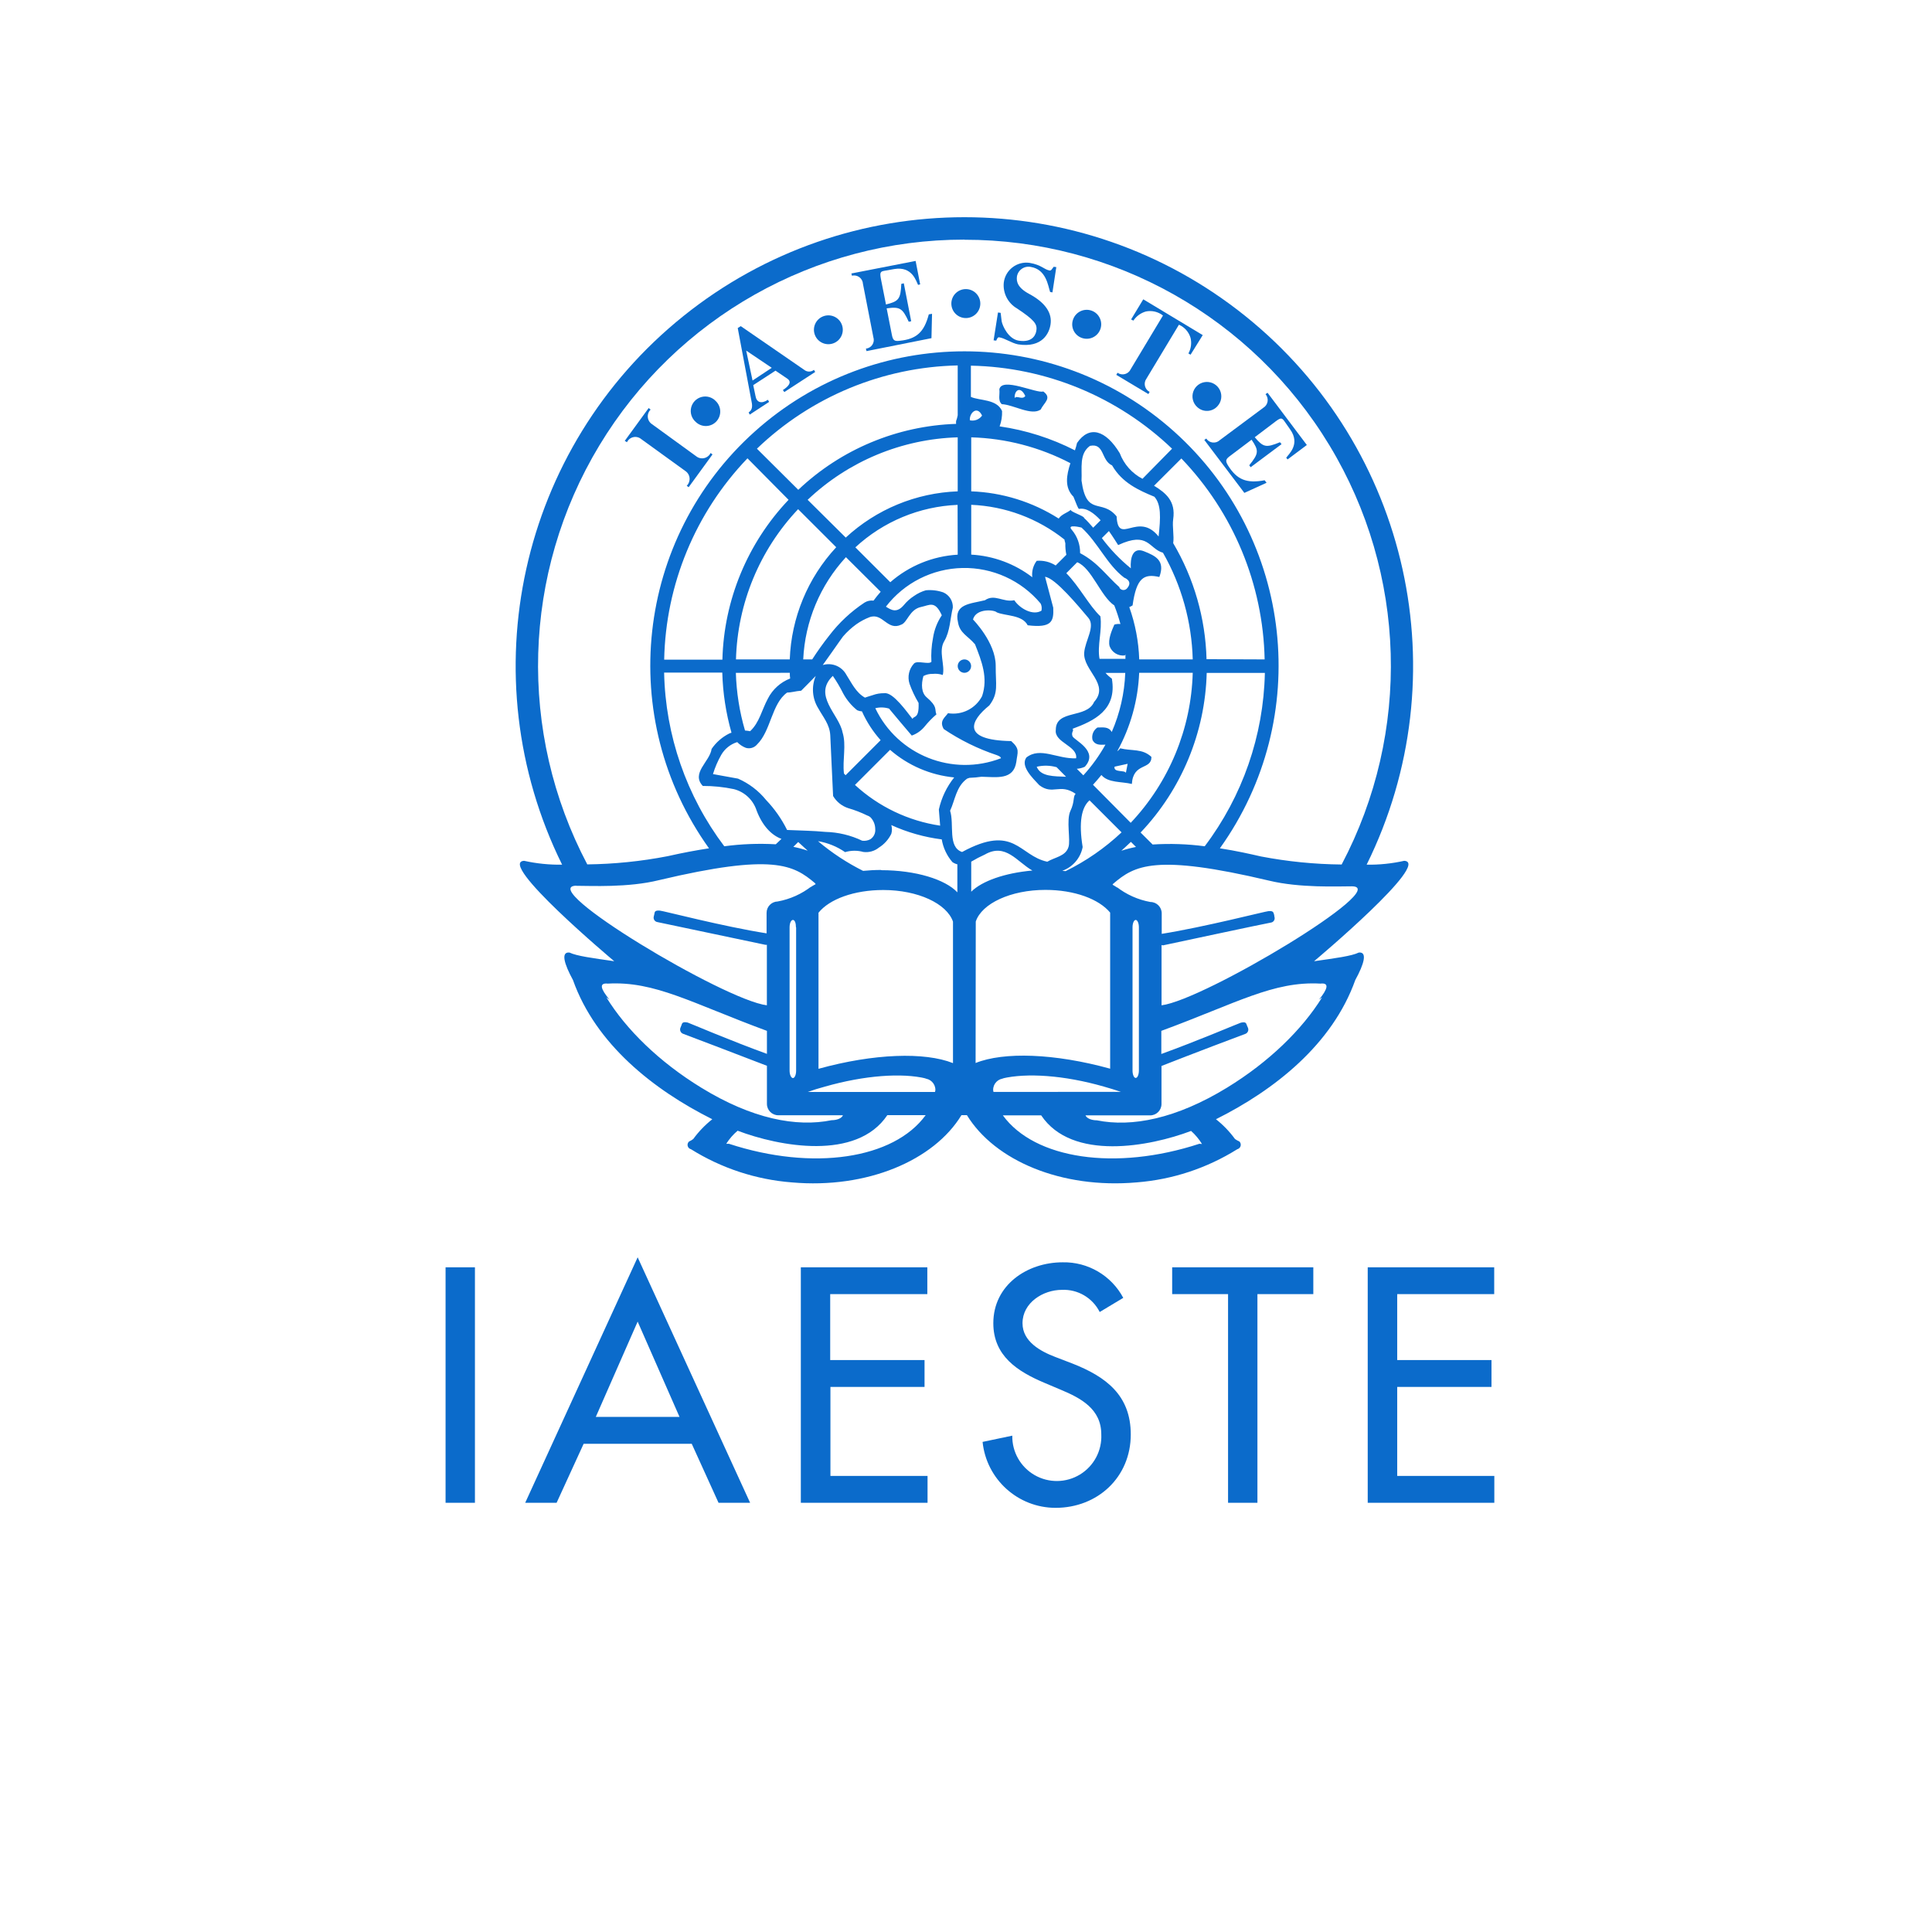
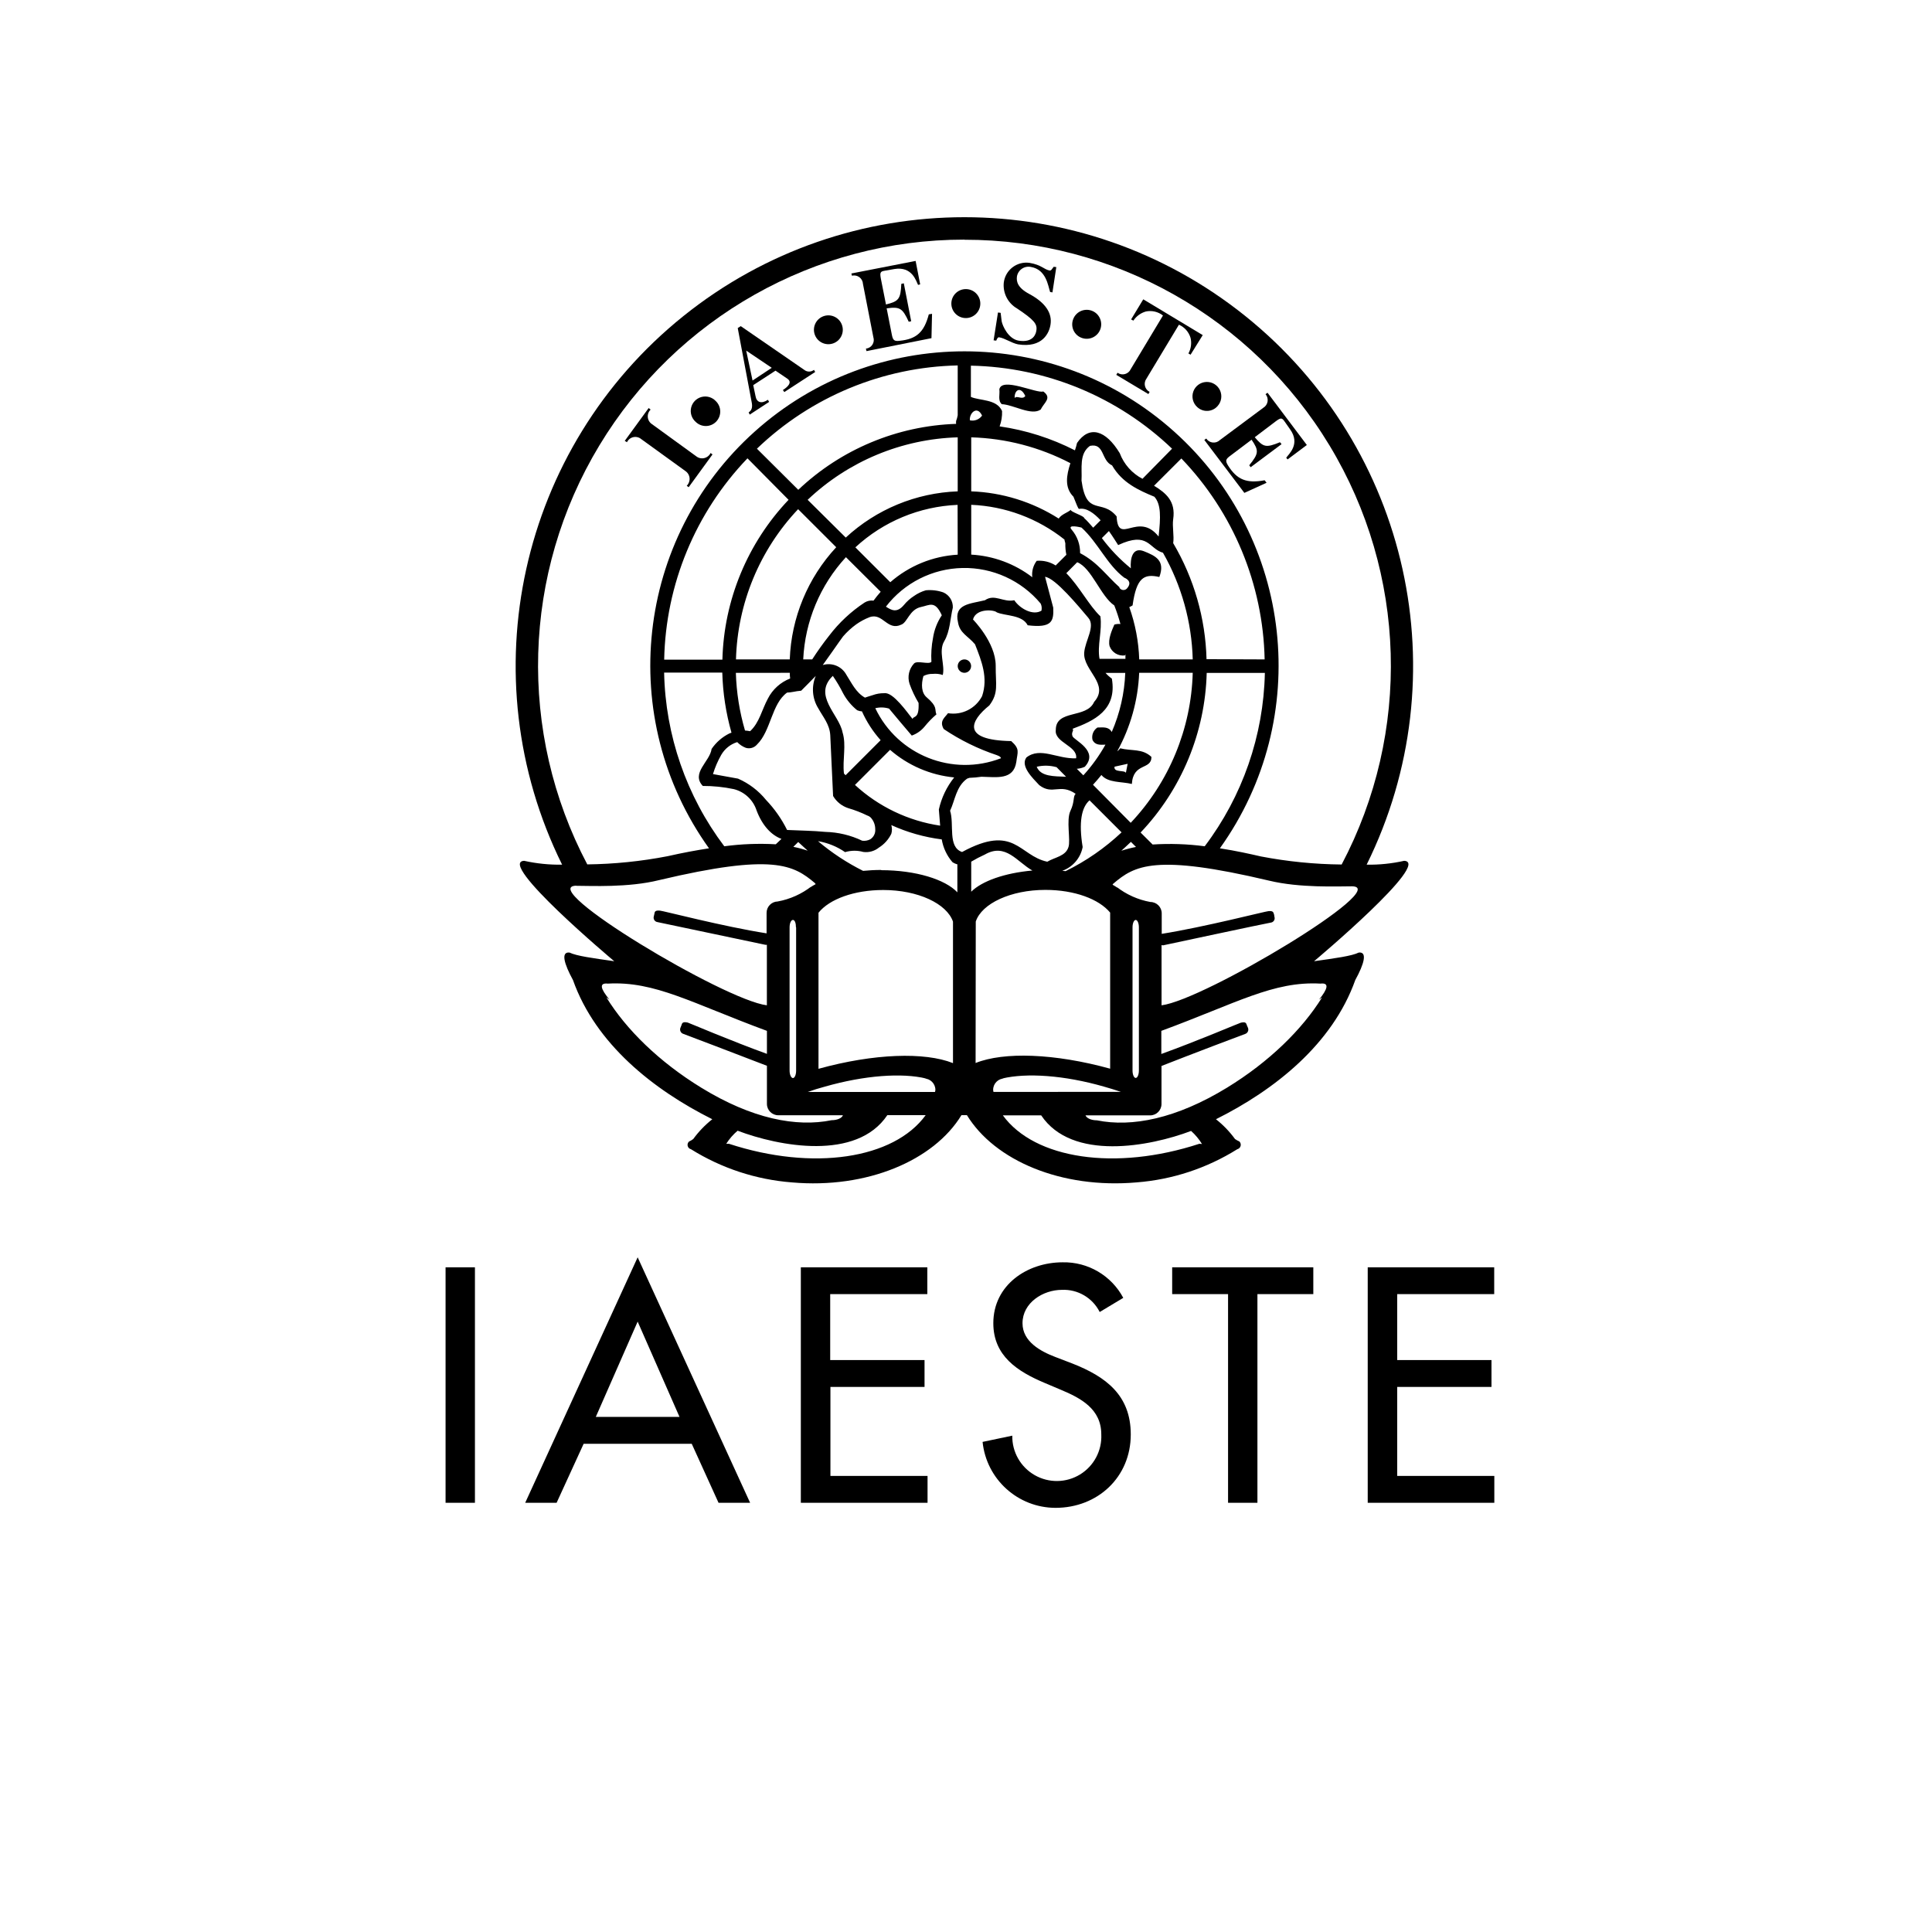
<svg xmlns="http://www.w3.org/2000/svg" id="Layer_1" data-name="Layer 1" viewBox="0 0 340.16 340.16">
  <defs>
-     <style>.cls-1,.cls-2{fill:#0b6bcb;}.cls-1{fill-rule:evenodd;}</style>
+     <style>.cls-1,.cls-2{fill:#fffff;}.cls-1{fill-rule:evenodd;}</style>
  </defs>
  <path class="cls-1" d="M169.8,118.46a1.19,1.19,0,0,0,1.18-1.18,1.18,1.18,0,1,0-2.36,0A1.19,1.19,0,0,0,169.8,118.46Z" />
  <path class="cls-1" d="M247.23,151.56a28.09,28.09,0,0,1-6.61.68,79,79,0,1,0-141.65,0,28.85,28.85,0,0,1-6.69-.68c-4.87.25,15.56,17.43,15.87,17.68-3.73-.54-6.61-.91-7.89-1.53-1.55-.15-.93,2,.62,4.84,4,11.28,14.18,19.33,24.53,24.51a17.7,17.7,0,0,0-3.35,3.48,3.39,3.39,0,0,1-.74.44.79.79,0,0,0,.34,1.36,39.25,39.25,0,0,0,17.76,5.84c13.22,1.17,25-3.86,29.86-11.84h.49v-.09h0v.09h.47c4.9,8,16.63,13,29.87,11.84a39.13,39.13,0,0,0,17.73-5.84.81.81,0,0,0,.38-1.36,4.39,4.39,0,0,1-.78-.44,17.7,17.7,0,0,0-3.35-3.48c10.37-5.18,20.51-13.22,24.53-24.51,1.55-2.82,2.17-5,.62-4.84-1.24.62-4.16,1-7.88,1.53C231.66,169,252.1,151.81,247.23,151.56ZM169.8,42.21a75,75,0,0,1,66.42,110A79.39,79.39,0,0,1,222,150.79c-1.88-.43-4.4-1-7.22-1.43a55.31,55.31,0,1,0-89.95,0c-2.22.34-4.61.78-7.3,1.39a79.35,79.35,0,0,1-14.13,1.44,75,75,0,0,1,66.4-110ZM145.23,191.32c7-2,13.61-2.46,17.83-1.43h-.37a2,2,0,0,1,2,2,1.72,1.72,0,0,1-.07.37h-3.2l0,0,0,0H142.22C143.18,191.91,144.18,191.6,145.23,191.32ZM127.52,149a52.56,52.56,0,0,1-10.59-30.58h10.24A43,43,0,0,0,128.79,129l-.36.13a8.18,8.18,0,0,0-3.14,2.73c-.15,1.12-1.09,2.21-1.7,3.27s-.9,2.14.15,3.25a26.14,26.14,0,0,1,5.47.56,5.68,5.68,0,0,1,4,3.76c1,2.65,2.6,4.35,4.38,5l-1,.95A47.84,47.84,0,0,0,127.52,149Zm84.91-32.94a42.34,42.34,0,0,0-5.87-20.43c.19-1.33-.19-2.87,0-4.23.46-3.14-1.25-4.58-3.37-5.88L208,80.72a52.64,52.64,0,0,1,14.66,35.38Zm-68.32,72.08V160.7c1.93-2.4,6.28-4,11.4-4,6.12,0,11.19,2.4,12.28,5.57v24.91C162.82,185.2,153.87,185.48,144.11,188.18ZM203.25,87.46c1.18,1.34,1.12,3.57.74,7-3.63-4.54-7.14,1.74-7.39-3.54-2.64-3.23-5.31.15-6.18-6.31.12-2.17-.46-4.72,1.49-6.11,2.59-.53,1.93,2.57,3.89,3.44C197.56,85,200.48,86.32,203.25,87.46Zm-14.25,0c.52,1.24.8,2.14,1,2.14,1.29-.24,2.61.75,3.78,2l-1.31,1.31c-.52-.58-1-1.17-1.61-1.72.13-.31-2.7-1.18-2.29-1.46-.62.56-1.63.77-2.17,1.57A30.69,30.69,0,0,0,171,86.51V77a40.18,40.18,0,0,1,17.46,4.55C187.77,83.67,187.38,85.84,189,87.46Zm6.74,41.42c-.55-1-1.59-.79-2.52-.79a2.05,2.05,0,0,0-.87,2.17c.48,1,1.4.87,2.28.85a29,29,0,0,1-3.89,5.4l-1.15-1.15A4,4,0,0,0,191,135c2.55-2.8-1.89-4.66-2.17-5.38s.34-1,0-1.3c3.76-1.4,7.89-3.29,6.93-8.84a6.07,6.07,0,0,1-1.11-1h3.47A28.73,28.73,0,0,1,195.74,128.88Zm-7.62,20.26c-.5,1.62-2.36,1.77-3.73,2.58-5-1.06-5.74-6.74-15-1.71-2.58-.87-1.34-4.88-2.11-7.27.87-1.83,1.05-4.26,3-5.65l.41-.14a18.79,18.79,0,0,0,2.11-.19c2.64.05,5.66.64,6.14-2.62.21-1.74.69-2.24-.9-3.66-8.91-.16-7.17-3.61-3.85-6.28,1.68-2.24,1.09-3.63,1.12-7,0-4.1-4-8.13-4-8.13.53-2,3.73-1.74,4.2-1.25,1.52.65,4.47.4,5.43,2.27,4.32.53,4.6-.75,4.5-3.1L184,101.56c1.8.19,6,5.31,7.61,7.21,1.31,1.51-.56,4-.72,6.15-.21,3.13,4.54,5.52,1.75,8.66-1.31,3-6.75,1.27-6.75,4.93-.3,2.24,3.89,2.8,3.58,5-3.3.16-6.31-2.07-8.76-.14-1.09,1.52,1.08,3.6,2.27,4.87,2.39,1.83,3.6-.4,6.4,1.52-.5.5-.13,1.37-.91,3S188.53,147.93,188.12,149.14ZM171,157v-5.29a22.82,22.82,0,0,1,2.39-1.25c3.68-2.12,5.68,1.3,8.38,2.81C176.9,153.7,172.89,155.12,171,157Zm-15.84-3.83c-1.1,0-2.16.06-3.2.16a40.24,40.24,0,0,1-7.94-5.23,11.82,11.82,0,0,1,4.77,1.93A5.81,5.81,0,0,1,152,150a3.61,3.61,0,0,0,2.75-.77,5.91,5.91,0,0,0,2.18-2.43,2.72,2.72,0,0,0,0-1.53,30.77,30.77,0,0,0,8.88,2.52,8.22,8.22,0,0,0,1.88,4,2.76,2.76,0,0,0,.87.39v4.93C166.42,154.83,161.22,153.21,155.14,153.21ZM187.42,95c0,.23.13.46.15.68a8.76,8.76,0,0,0,.18,2l-1.88,1.88a5.4,5.4,0,0,0-3.34-.82,4,4,0,0,0-.78,2.89A19.47,19.47,0,0,0,171,97.65V88.88A28.28,28.28,0,0,1,187.42,95Zm-4,12.48c-1.49,1-3.85-.31-4.84-1.8-1.93.43-3.45-1.18-5.16,0-2.64.65-5.5.65-4.75,3.88.31,1.93,1.71,2.36,3,3.88,1.18,3,2.33,5.91,1.24,9.13a5.72,5.72,0,0,1-6,3c-.53.75-1.58,1.36-.75,2.79a38.53,38.53,0,0,0,9.36,4.6c.55.2.7.38.72.54a17.52,17.52,0,0,1-22.13-8.81,4.57,4.57,0,0,1,2.42.07l2,2.39,2,2.36a5.13,5.13,0,0,0,2.23-1.55,16.45,16.45,0,0,1,2.11-2.18c-.37-.93.28-1.3-1.71-3-.93-.78-1-2.26-.58-3.75a3.25,3.25,0,0,1,1.64-.38,4.16,4.16,0,0,1,1.77.19c.43-1.74-.8-4.16.25-5.93s1.06-4.07,1.52-5.93a2.79,2.79,0,0,0-1.68-2.68,7.28,7.28,0,0,0-3.07-.37,7,7,0,0,0-2.08,1,7.73,7.73,0,0,0-1.8,1.61c-1.21,1.42-2.16.92-3.15.27a17.47,17.47,0,0,1,27.24-.55A1.83,1.83,0,0,1,183.37,107.46ZM165.3,142.53c.08.93.14,1.89.23,2.84a28.29,28.29,0,0,1-15-7.17l6.18-6.18A20.16,20.16,0,0,0,168,136.88,13.85,13.85,0,0,0,165.3,142.53Zm-20.44-25.44,1.7-2.39c.84-1.22,1.75-2.48,1.87-2.64a13.67,13.67,0,0,1,2.33-2.14,10.78,10.78,0,0,1,2.33-1.25c1.18-.43,1.95.19,2.76.78s1.62,1.11,2.83.53c1.09-.38,1.43-2.67,3.48-3.11,1.52-.31,2.45-1.21,3.66,1.46a9.76,9.76,0,0,0-1.55,4,16.87,16.87,0,0,0-.28,4.19c-.25.28-.87.19-1.49.13s-1.24-.13-1.55.15a3.61,3.61,0,0,0-.81,3.6,19,19,0,0,0,1.59,3.36c.06,1.49-.16,2-.41,2.27s-.53.22-.65.55c-.47-.55-1.3-1.74-2.24-2.76s-1.93-1.9-2.77-1.77a5.61,5.61,0,0,0-2,.34c-.75.22-1.37.44-1.37.44-1.61-.91-2.36-2.61-3.26-4A3.56,3.56,0,0,0,144.86,117.09Zm23.76-19.43a19.74,19.74,0,0,0-11.87,4.85l-6.15-6.14a28.21,28.21,0,0,1,18-7.48Zm-13.56,6.53c-.43.49-.86,1-1.26,1.56a2.41,2.41,0,0,0-1.58.34A25.49,25.49,0,0,0,146,111.9c-1.07,1.35-2.08,2.77-3,4.2h-1.58a28.5,28.5,0,0,1,7.52-18ZM146.63,119a25,25,0,0,1,1.83,3.1,9.77,9.77,0,0,0,2.46,2.95,2.37,2.37,0,0,0,.84.2,19.57,19.57,0,0,0,3.29,5.07l-6.17,6.17-.29-.3c-.28-2.46.46-5-.25-7.26-.31-1.61-1.65-3.23-2.43-4.87S144.83,120.75,146.63,119Zm39.32,16,1.75,1.76c-2.12-.09-4.47,0-5.17-1.76A6.92,6.92,0,0,1,186,135.07Zm7.64-19c-.43-2.35.5-5,.15-7.49-2-1.9-3.74-5.31-6-7.59l1.92-1.93c2.54,1,4.13,6,6.53,7.61a30.5,30.5,0,0,1,1.08,3.27,2.7,2.7,0,0,0-1.07.1c-.44,1-1.15,2.61-.84,3.79a2.52,2.52,0,0,0,2.7,1.64,2,2,0,0,0,.09-.2c0,.27,0,.53,0,.8Zm3.51-12.61c-2.27-2-3.79-4.35-6.93-6a6.16,6.16,0,0,0-1.46-4.1c-1-1.11,1.71-.4,1.71-.4,2.92,2.67,4.5,6.55,7.52,8.82,0,0,1.58.55.56,1.8A.83.83,0,0,1,197.1,103.49ZM170.76,74c-.12-1.27,1.28-2.67,2.15-.83A2.07,2.07,0,0,1,170.76,74Zm-2.14,3v9.51a30.67,30.67,0,0,0-19.71,8.14L142.2,88A40.09,40.09,0,0,1,168.62,77ZM147.23,96.35a30.66,30.66,0,0,0-8.18,19.75h-9.47a40.09,40.09,0,0,1,10.94-26.45Zm-8.17,22.11c0,.33,0,.65.06,1A7.39,7.39,0,0,0,135.2,123c-1.08,2-1.49,4.22-3.13,5.74a6.94,6.94,0,0,0-.9-.12,40.46,40.46,0,0,1-1.61-10.15Zm-9.26,12.2a4.18,4.18,0,0,0,1.49,1,1.87,1.87,0,0,0,2-.58c1.22-1.18,1.87-3,2.55-4.76s1.39-3.41,2.74-4.38a7,7,0,0,0,1.05-.12,12.18,12.18,0,0,1,1.43-.21l1.3-1.31,1.27-1.3a6.2,6.2,0,0,0,.44,5.71c.84,1.53,2,2.82,2.11,4.72l.25,5.37.25,5.35a4.83,4.83,0,0,0,2.67,2.14,20.67,20.67,0,0,1,3.36,1.3,1.48,1.48,0,0,1,.62.38,3,3,0,0,1,.77,2,1.92,1.92,0,0,1-.87,1.8,2.38,2.38,0,0,1-1.43.25,15.9,15.9,0,0,0-6.46-1.55c-2.32-.22-4.19-.22-6.76-.34a21.37,21.37,0,0,0-3.7-5.28,13.1,13.1,0,0,0-4.94-3.76l-2.21-.4-2.2-.4a16.68,16.68,0,0,1,1.46-3.39A4.93,4.93,0,0,1,129.8,130.66Zm42,31.59c1.05-3.17,6.15-5.57,12.26-5.57,5.13,0,9.44,1.62,11.4,4v27.48c-9.78-2.7-18.73-3-23.69-1Zm15.85-8.87-.62-.06a5.55,5.55,0,0,0,3.59-4.18c-.72-4.39-.2-7,1.21-8.23l5.64,5.64A40.27,40.27,0,0,1,187.61,153.38Zm4.79-15.21c.52-.56,1-1.13,1.48-1.72,1.17,1.42,3.56,1.13,5.36,1.58.25-3.83,3.45-2.4,3.45-4.76-1.61-1.52-3.45-1-5.5-1.52a1.79,1.79,0,0,1-.53.53,31.29,31.29,0,0,0,3.87-13.82H210a40.06,40.06,0,0,1-10.92,26.41Zm3.83-3.19,2.27-.5-.31,1.59C198,135.54,196.05,136.07,196.23,135Zm4.31-18.88a30.52,30.52,0,0,0-1.75-9.21,3.57,3.57,0,0,0,.58-.3c.68-4.88,2-5.62,4.71-5,1.09-2.92-.7-3.73-2.7-4.53s-2.45,1.21-2.32,3A29.84,29.84,0,0,1,194,94.74l1.24-1.24c.71,1,1.28,1.93,1.63,2.47,5.34-2.49,5.36.63,7.89,1.35A40.07,40.07,0,0,1,210,116.1Zm.57-31.8a8.45,8.45,0,0,1-4-4.51c-2.48-4.1-5.37-4.94-7.52-1.8a13,13,0,0,1-.37,1.3A42.42,42.42,0,0,0,176,75.07a7,7,0,0,0,.43-2.7c-.94-2.15-3.95-1.79-5.49-2.49v-5.5A52.76,52.76,0,0,1,206.36,79ZM168.62,73.12a5.57,5.57,0,0,1-.28,1,1.85,1.85,0,0,0,0,.51,42.41,42.41,0,0,0-27.79,11.61L133.27,79a52.66,52.66,0,0,1,35.35-14.66Zm-37,7.59L138.84,88a42.43,42.43,0,0,0-11.65,28.14H116.94A52.72,52.72,0,0,1,131.59,80.71Zm8.92,67.54c.55.52,1.09,1,1.67,1.53a19.12,19.12,0,0,0-2.53-.68Zm34.38,44a1.68,1.68,0,0,1-.06-.37,2,2,0,0,1,2-2h-.37c4.25-1,10.81-.59,17.86,1.43,1,.28,2,.59,3,.93Zm24.22-44,.87.87a21.19,21.19,0,0,0-2.58.67C198,149.28,198.55,148.76,199.11,148.23Zm3.82.46-2.14-2.13a42.43,42.43,0,0,0,11.64-28.1H222.7A52.46,52.46,0,0,1,212.11,149,46.93,46.93,0,0,0,202.93,148.69Zm-101.49,7.25c2.49,0,9.16.35,14.57-1,20.09-4.76,23.66-2.67,27.45.53a.81.81,0,0,1,.12.18,9.83,9.83,0,0,0-1,.6l.31-.25a13.7,13.7,0,0,1-6,2.7,2,2,0,0,0-1.95,2v3.61c-7.51-1.17-18.36-4-18.77-4-.89-.07-.93.18-1,.64l-.09.38a.79.79,0,0,0,.65,1c.8.16,19,4,19,4s.17,0,.26,0V177C127.46,176.07,94.28,156.12,101.44,155.94Zm38.7,7.33v25.22c0,.71-.25,1.3-.56,1.3s-.59-.59-.59-1.3V163.27c0-.71.25-1.3.59-1.3S140.14,162.56,140.14,163.27ZM123.46,191.5c-7.39-4.53-13.2-10.22-16.7-15.9l.56.41c-1.59-1.9-1.9-3-.29-2.83,8.28-.46,14.72,3.42,28,8.32v4.05c-6.53-2.37-13.63-5.42-13.94-5.51-.87-.19-1,.06-1.12.5l-.15.37a.81.81,0,0,0,.49,1.12c.56.19,9.65,3.67,14.72,5.62v6.71a2,2,0,0,0,2,2l11.38,0c-.18.5-1,.87-2,.87C140.23,198.49,132.41,197,123.46,191.5Zm4.88,9.88-.47,0a9.93,9.93,0,0,1,2-2.3c7.29,2.77,20.94,5.35,26.36-2.74h6.75C157.37,204.07,143.12,206.22,128.34,201.38Zm82.83,0c-14.79,4.84-29,2.69-34.6-5h6.75c5.42,8.09,19.1,5.5,26.39,2.74a10.2,10.2,0,0,1,1.92,2.3Zm21.31-28.2c1.61-.19,1.3.93-.25,2.83l.55-.41c-3.53,5.68-9.34,11.37-16.74,15.9-8.94,5.47-16.76,7-22.92,5.75-1,0-1.79-.37-2-.87l11.38,0a2,2,0,0,0,2-2v-6.7c5.08-2,14.15-5.44,14.71-5.63a.81.81,0,0,0,.5-1.12l-.16-.37c-.15-.44-.21-.69-1.08-.5-.34.09-7.45,3.14-14,5.51V181.5C217.75,176.61,224.2,172.72,232.48,173.18ZM199.4,188.49V163.27c0-.71.25-1.3.56-1.3s.56.59.56,1.3v25.22c0,.71-.25,1.3-.56,1.3S199.4,189.2,199.4,188.49ZM204.51,177V166.39c.1,0,.18.07.28.05s18.14-3.88,18.95-4a.77.77,0,0,0,.65-1l-.06-.38c-.13-.46-.16-.71-1-.64-.4,0-11.32,2.81-18.79,4v-3.61a2,2,0,0,0-2-2,13.63,13.63,0,0,1-6-2.7l.28.25a9.26,9.26,0,0,0-.93-.59c0-.06.07-.15.13-.19,3.75-3.2,7.32-5.29,27.42-.53,5.4,1.31,12.08,1,14.59,1C245.26,156.12,212,176.08,204.51,177Z" />
  <path class="cls-1" d="M110.39,77.86a1.62,1.62,0,0,1,2.51-.55l7.77,5.62a1.68,1.68,0,0,1,.24,2.6l.34.25,4.2-5.77-.34-.25a1.66,1.66,0,0,1-2.55.56l-7.74-5.62a1.65,1.65,0,0,1-.27-2.58l-.34-.28L110,77.62Z" />
  <path class="cls-1" d="M126.1,74.23a2.56,2.56,0,0,0-.06-3.6,2.55,2.55,0,1,0-3.54,3.66A2.54,2.54,0,0,0,126.1,74.23Z" />
  <path class="cls-1" d="M131.81,72.61,132,73l3.42-2.24-.22-.37c-1.17.78-2,.44-2.18-.66l-.4-1.92,3.92-2.55,2.08,1.41c1,.68-.06,1.54-.78,2l.25.36,5.44-3.54-.22-.37a1.36,1.36,0,0,1-1.71,0l-11.18-7.7-.53.34,2.43,12.92C132.59,71.87,132.25,72.31,131.81,72.61Zm4.07-7.85L132.5,67l-1.12-5.27Z" />
  <path class="cls-1" d="M146.82,60.41a2.54,2.54,0,1,0-3.33-1.4A2.54,2.54,0,0,0,146.82,60.41Z" />
  <path class="cls-1" d="M151.94,50l1.83,9.38a1.53,1.53,0,0,1-1.31,2l.1.44L164,59.54l.1-4.29-.57.1c-.83,3.17-2.2,4.35-5.12,4.65-1,.13-1.21-.12-1.4-1.14l-.9-4.57c2.33-.31,2.77-.06,3.89,2.36l.43-.09-1.3-6.68-.44.1c-.12,2.67-.44,3.07-2.7,3.63l-.91-4.6c-.18-1-.08-1.21.62-1.33l1.75-.31c3.17-.53,3.85,2.14,4.19,2.79l.37-.09-.8-4.13-11.31,2.21.1.39A1.57,1.57,0,0,1,151.94,50Z" />
  <path class="cls-1" d="M170,56a2.55,2.55,0,1,0,.1-5.1A2.55,2.55,0,0,0,170,56Z" />
  <path class="cls-1" d="M175.92,59.39c1,.15,2.14,1,3.32,1.24,4.35.68,5.5-2.05,5.72-3.48.31-1.93-.78-3.79-3.7-5.37-2.12-1.12-2.33-2.21-2.21-3.11A2.07,2.07,0,0,1,181.51,47c2.7.47,3,3.27,3.38,4.41l.41.07.68-4.45-.46-.06c-.31.38-.41.69-.72.66-1-.19-1.43-1-3.54-1.35a4,4,0,0,0-4.53,3.49,4.71,4.71,0,0,0,2.32,4.53c3,2,3.61,2.74,3.42,3.88-.06.5-.46,2.21-3.11,1.8-1.83-.3-2.85-2.61-3-3.41l-.18-1.49-.47-.06-.77,4.9.46.06C175.55,59.63,175.67,59.35,175.92,59.39Z" />
  <path class="cls-1" d="M190.51,59.51a2.55,2.55,0,1,0-1.58-3.26A2.53,2.53,0,0,0,190.51,59.51Z" />
  <path class="cls-1" d="M202.41,69a1.57,1.57,0,0,1-.56-2.33l5.72-9.5a3.66,3.66,0,0,1,2.05,2.33,3.83,3.83,0,0,1-.38,2.73l.38.22L211.76,59l-10.47-6.3-2.14,3.54.4.21a3.93,3.93,0,0,1,2.21-1.61,3.68,3.68,0,0,1,3,.71L199.08,65a1.56,1.56,0,0,1-2.32.63l-.22.37,5.65,3.38Z" />
  <path class="cls-1" d="M210.8,71.68a2.49,2.49,0,0,0,3.57-.18,2.54,2.54,0,1,0-3.57.18Z" />
  <path class="cls-1" d="M214.77,77.49a1.56,1.56,0,0,1-2.39-.28l-.34.25,7.05,9.32L223,85l-.34-.44c-3.2.6-4.88-.12-6.43-2.58-.56-.9-.41-1.15.43-1.77l3.7-2.79c1.31,1.92,1.28,2.42-.41,4.5l.25.34,5.44-4.06-.28-.34c-2.45,1-2.92.92-4.44-.88l3.72-2.82c.84-.62,1.06-.62,1.5,0l1,1.43c1.87,2.61-.25,4.37-.68,5l.24.3,3.39-2.54-6.92-9.2-.35.25a1.59,1.59,0,0,1-.4,2.4Z" />
  <path class="cls-1" d="M176.38,71.16c2.06.09,5.25,2.11,6.87.93.53-1.18,2.05-2,.43-3.17-1.08.43-7.3-2.61-7.73-.37C176.08,69.41,175.64,70.5,176.38,71.16Zm4.14-1.44c-.53.75-1.44-.15-1.87.35C178.56,68.76,179.65,67.86,180.52,69.72Z" />
  <path class="cls-2" d="M83.62,264.59H78.45V223.13h5.17Z" />
  <path class="cls-2" d="M102.76,254.2,98,264.59H92.47l19.8-43.22,19.8,43.22h-5.56l-4.72-10.39Zm9.51-21.51-7.37,16.78h14.74Z" />
  <path class="cls-2" d="M141,223.13h22.27v4.72h-17.1v11.61h16.61v4.73H146.21v15.67h17.1v4.73H141Z" />
  <path class="cls-2" d="M193.62,231a7.09,7.09,0,0,0-6.66-3.9c-3.3,0-6.93,2.25-6.93,5.88,0,3.24,3.19,4.95,5.78,5.94l3,1.15c5.88,2.31,10.28,5.56,10.28,12.49,0,7.53-5.83,12.92-13.25,12.92A12.93,12.93,0,0,1,173,253.87l5.23-1.1a7.84,7.84,0,1,0,15.67-.22c0-4.46-3.57-6.38-7.15-7.87l-2.86-1.21c-4.73-2-9-4.73-9-10.5,0-6.71,5.94-10.72,12.21-10.72a11.82,11.82,0,0,1,10.67,6.26Z" />
  <path class="cls-2" d="M221.39,264.59h-5.17V227.85h-9.84v-4.72h24.85v4.72h-9.84Z" />
  <path class="cls-2" d="M240.81,223.13h22.27v4.72H246v11.61h16.6v4.73H246v15.67h17.1v4.73H240.81Z" />
</svg>
